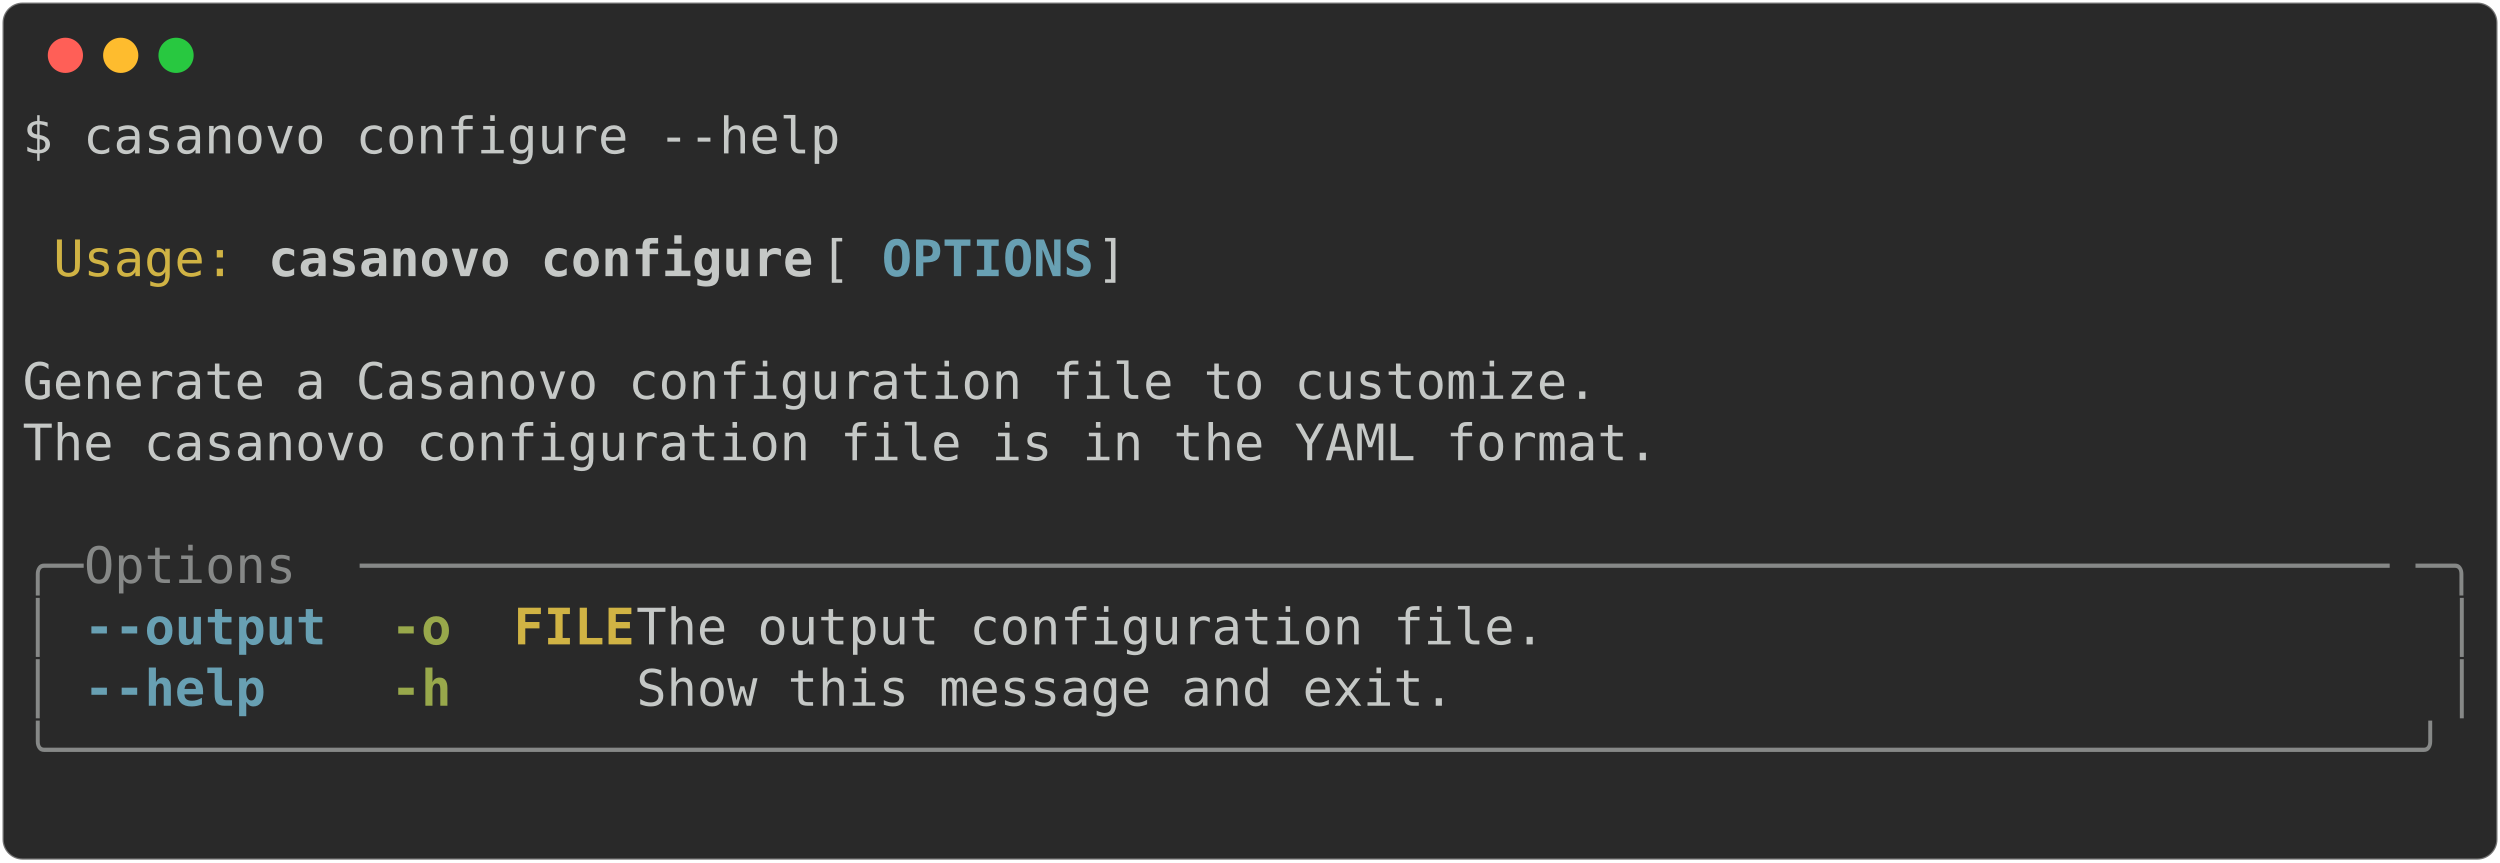
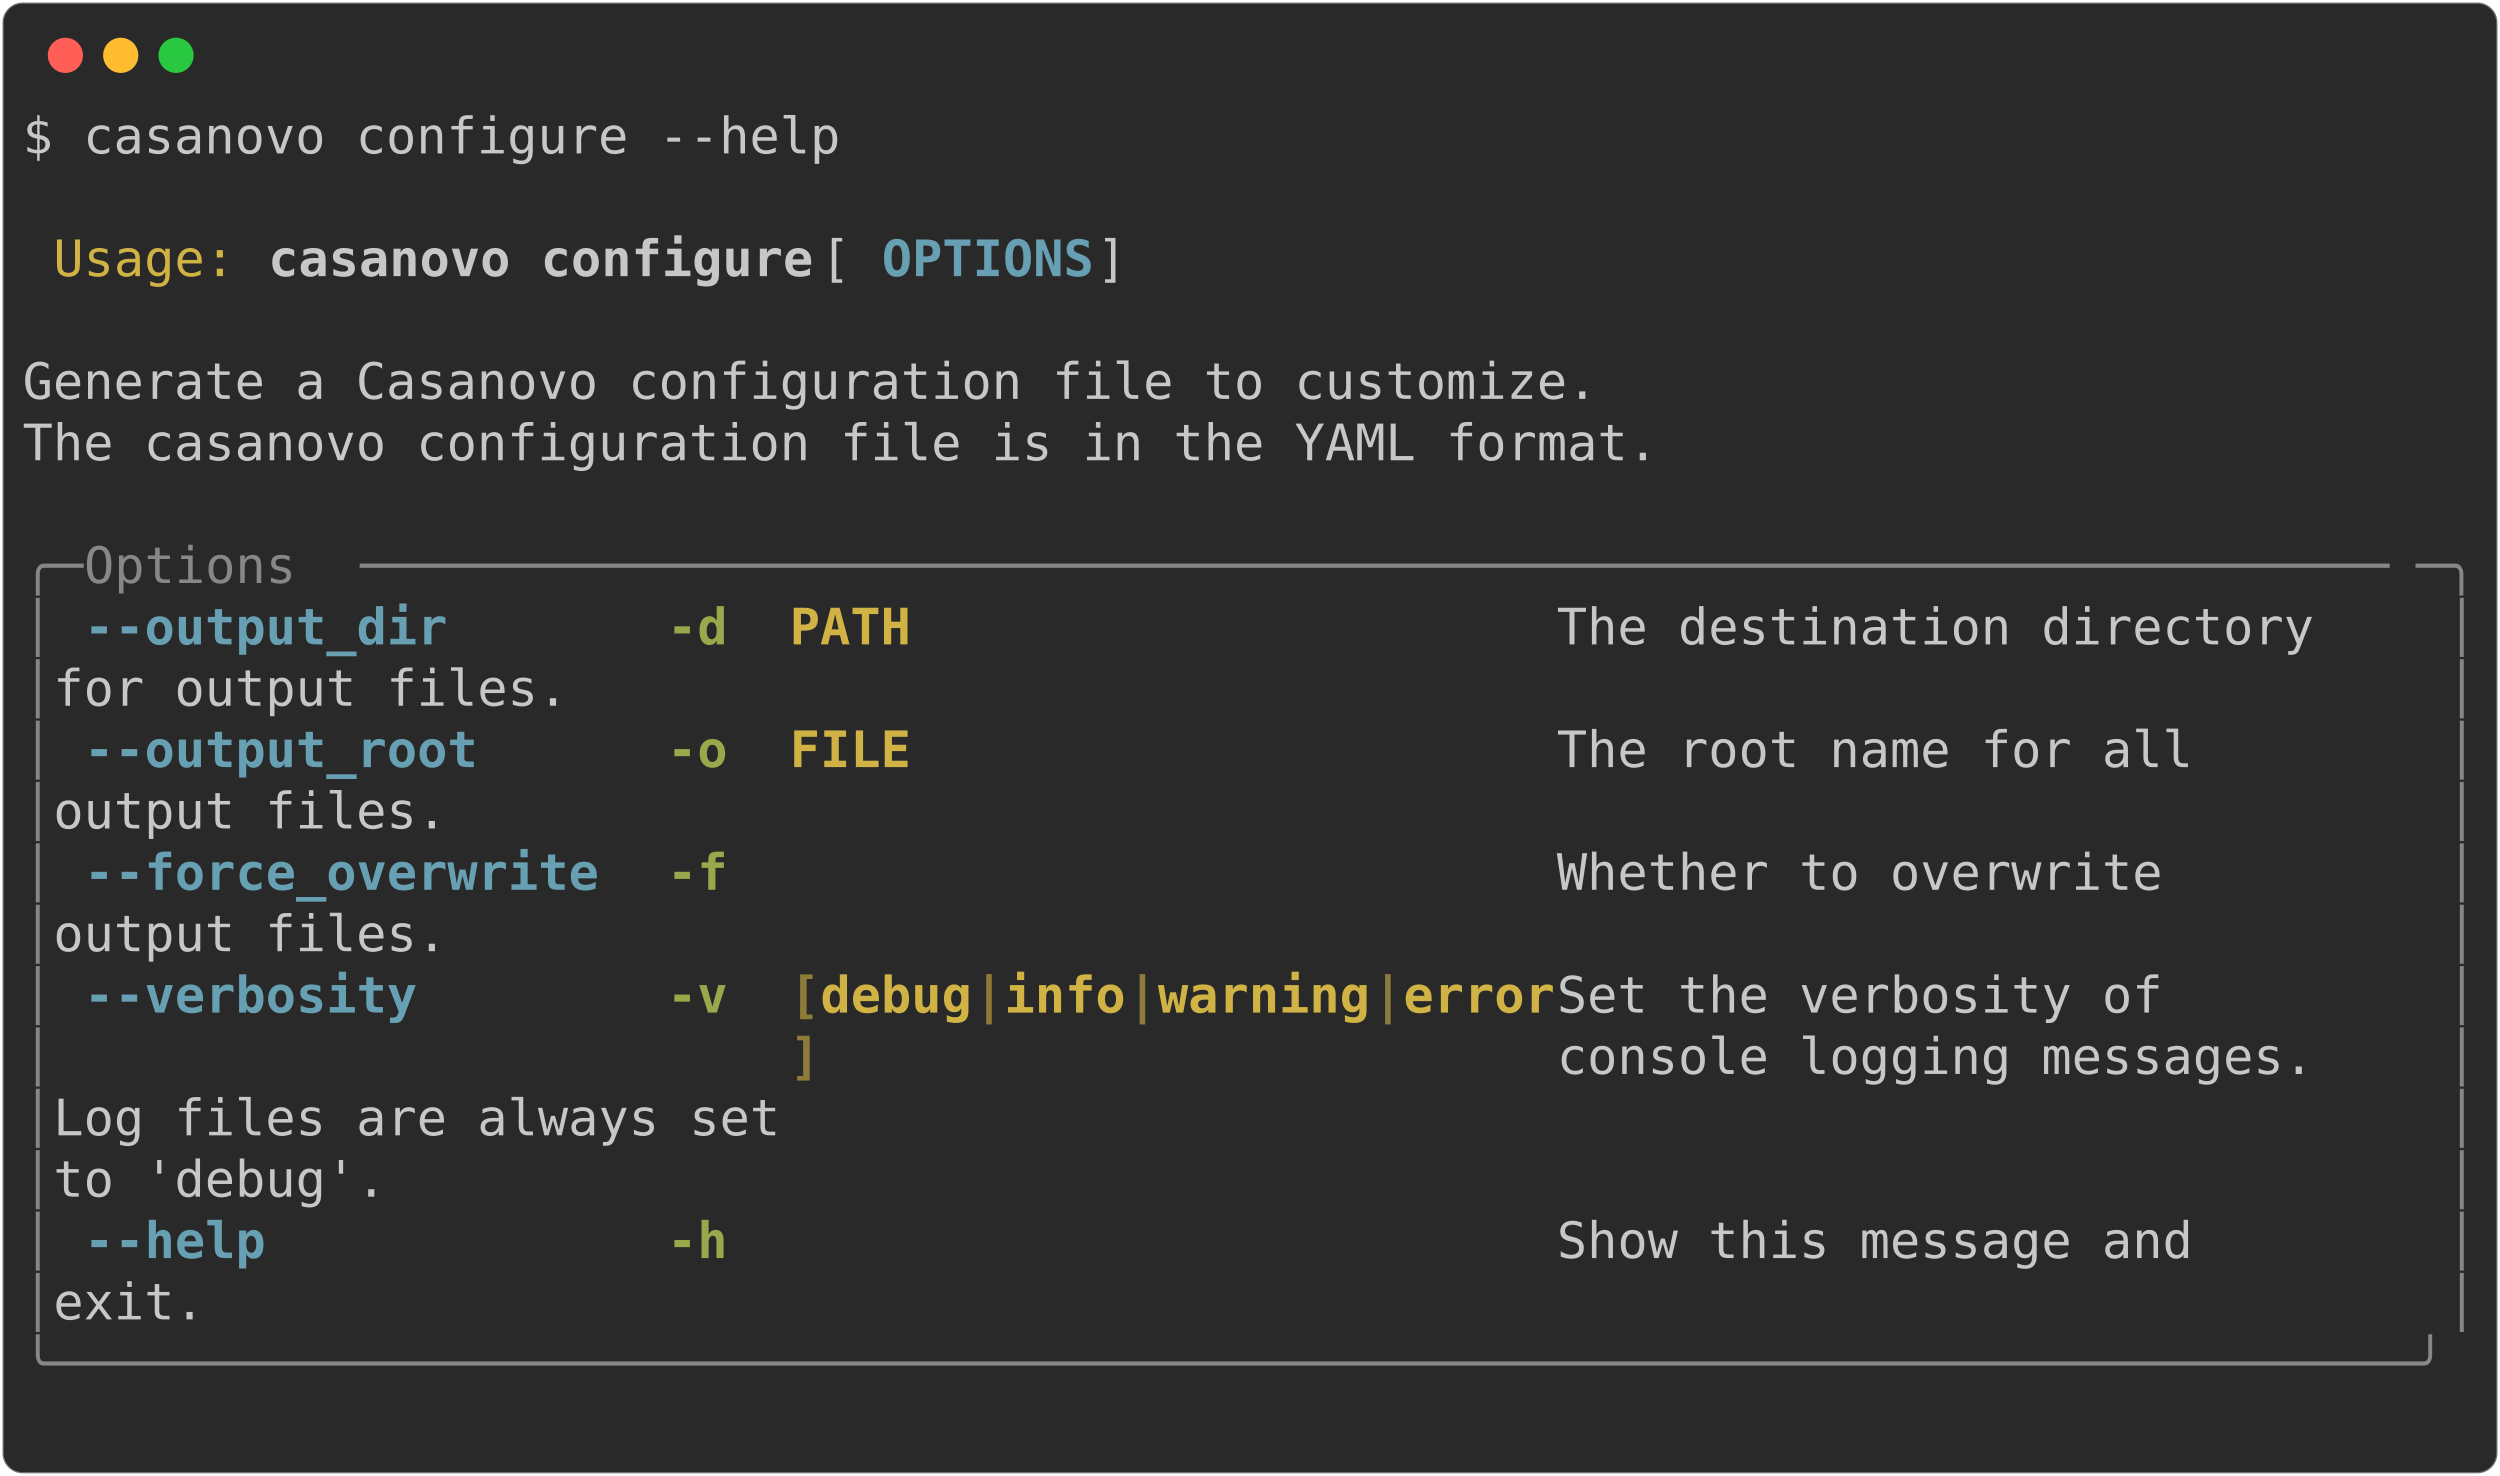
- <svg xmlns="http://www.w3.org/2000/svg" class="rich-terminal" viewBox="0 0 994 342.8">
+ <svg xmlns="http://www.w3.org/2000/svg" class="rich-terminal" viewBox="0 0 994 586.8">
  <style>

    @font-face {
        font-family: "Fira Code";
        src: local("FiraCode-Regular"),
                url("https://cdnjs.cloudflare.com/ajax/libs/firacode/6.2.0/woff2/FiraCode-Regular.woff2") format("woff2"),
                url("https://cdnjs.cloudflare.com/ajax/libs/firacode/6.2.0/woff/FiraCode-Regular.woff") format("woff");
        font-style: normal;
        font-weight: 400;
    }
    @font-face {
        font-family: "Fira Code";
        src: local("FiraCode-Bold"),
                url("https://cdnjs.cloudflare.com/ajax/libs/firacode/6.2.0/woff2/FiraCode-Bold.woff2") format("woff2"),
                url("https://cdnjs.cloudflare.com/ajax/libs/firacode/6.2.0/woff/FiraCode-Bold.woff") format("woff");
        font-style: bold;
        font-weight: 700;
    }

-     .terminal-2766440694-matrix {
+     .terminal-1653057443-matrix {
        font-family: Fira Code, monospace;
        font-size: 20px;
        line-height: 24.4px;
        font-variant-east-asian: full-width;
    }

-     .terminal-2766440694-title {
+     .terminal-1653057443-title {
        font-size: 18px;
        font-weight: bold;
        font-family: arial;
    }

-     .terminal-2766440694-r1 { fill: #c5c8c6 }
- .terminal-2766440694-r2 { fill: #d0b344 }
- .terminal-2766440694-r3 { fill: #c5c8c6;font-weight: bold }
- .terminal-2766440694-r4 { fill: #68a0b3;font-weight: bold }
- .terminal-2766440694-r5 { fill: #868887 }
- .terminal-2766440694-r6 { fill: #98a84b;font-weight: bold }
- .terminal-2766440694-r7 { fill: #d0b344;font-weight: bold }
+     .terminal-1653057443-r1 { fill: #c5c8c6 }
+ .terminal-1653057443-r2 { fill: #d0b344 }
+ .terminal-1653057443-r3 { fill: #c5c8c6;font-weight: bold }
+ .terminal-1653057443-r4 { fill: #68a0b3;font-weight: bold }
+ .terminal-1653057443-r5 { fill: #868887 }
+ .terminal-1653057443-r6 { fill: #98a84b;font-weight: bold }
+ .terminal-1653057443-r7 { fill: #d0b344;font-weight: bold }
+ .terminal-1653057443-r8 { fill: #8d7b39;font-weight: bold }
    </style>
  <defs>
-     <clipPath id="terminal-2766440694-clip-terminal">
-       <rect x="0" y="0" width="975.0" height="291.8" />
-     </clipPath>
-     <clipPath id="terminal-2766440694-line-0">
+     <clipPath id="terminal-1653057443-clip-terminal">
+       <rect x="0" y="0" width="975.0" height="535.8" />
+     </clipPath>
+     <clipPath id="terminal-1653057443-line-0">
      <rect x="0" y="1.5" width="976" height="24.65" />
    </clipPath>
-     <clipPath id="terminal-2766440694-line-1">
+     <clipPath id="terminal-1653057443-line-1">
      <rect x="0" y="25.9" width="976" height="24.65" />
    </clipPath>
-     <clipPath id="terminal-2766440694-line-2">
+     <clipPath id="terminal-1653057443-line-2">
      <rect x="0" y="50.3" width="976" height="24.65" />
    </clipPath>
-     <clipPath id="terminal-2766440694-line-3">
+     <clipPath id="terminal-1653057443-line-3">
      <rect x="0" y="74.7" width="976" height="24.65" />
    </clipPath>
-     <clipPath id="terminal-2766440694-line-4">
+     <clipPath id="terminal-1653057443-line-4">
      <rect x="0" y="99.1" width="976" height="24.65" />
    </clipPath>
-     <clipPath id="terminal-2766440694-line-5">
+     <clipPath id="terminal-1653057443-line-5">
      <rect x="0" y="123.5" width="976" height="24.65" />
    </clipPath>
-     <clipPath id="terminal-2766440694-line-6">
+     <clipPath id="terminal-1653057443-line-6">
      <rect x="0" y="147.9" width="976" height="24.65" />
    </clipPath>
-     <clipPath id="terminal-2766440694-line-7">
+     <clipPath id="terminal-1653057443-line-7">
      <rect x="0" y="172.3" width="976" height="24.65" />
    </clipPath>
-     <clipPath id="terminal-2766440694-line-8">
+     <clipPath id="terminal-1653057443-line-8">
      <rect x="0" y="196.7" width="976" height="24.65" />
    </clipPath>
-     <clipPath id="terminal-2766440694-line-9">
+     <clipPath id="terminal-1653057443-line-9">
      <rect x="0" y="221.1" width="976" height="24.65" />
    </clipPath>
-     <clipPath id="terminal-2766440694-line-10">
+     <clipPath id="terminal-1653057443-line-10">
      <rect x="0" y="245.5" width="976" height="24.65" />
    </clipPath>
+     <clipPath id="terminal-1653057443-line-11">
+       <rect x="0" y="269.9" width="976" height="24.65" />
+     </clipPath>
+     <clipPath id="terminal-1653057443-line-12">
+       <rect x="0" y="294.3" width="976" height="24.65" />
+     </clipPath>
+     <clipPath id="terminal-1653057443-line-13">
+       <rect x="0" y="318.7" width="976" height="24.65" />
+     </clipPath>
+     <clipPath id="terminal-1653057443-line-14">
+       <rect x="0" y="343.1" width="976" height="24.65" />
+     </clipPath>
+     <clipPath id="terminal-1653057443-line-15">
+       <rect x="0" y="367.5" width="976" height="24.65" />
+     </clipPath>
+     <clipPath id="terminal-1653057443-line-16">
+       <rect x="0" y="391.9" width="976" height="24.65" />
+     </clipPath>
+     <clipPath id="terminal-1653057443-line-17">
+       <rect x="0" y="416.3" width="976" height="24.65" />
+     </clipPath>
+     <clipPath id="terminal-1653057443-line-18">
+       <rect x="0" y="440.7" width="976" height="24.65" />
+     </clipPath>
+     <clipPath id="terminal-1653057443-line-19">
+       <rect x="0" y="465.1" width="976" height="24.65" />
+     </clipPath>
+     <clipPath id="terminal-1653057443-line-20">
+       <rect x="0" y="489.5" width="976" height="24.65" />
+     </clipPath>
  </defs>
-   <rect fill="#292929" stroke="rgba(255,255,255,0.35)" stroke-width="1" x="1" y="1" width="992" height="340.8" rx="8" />
+   <rect fill="#292929" stroke="rgba(255,255,255,0.35)" stroke-width="1" x="1" y="1" width="992" height="584.8" rx="8" />
  <g transform="translate(26,22)">
    <circle cx="0" cy="0" r="7" fill="#ff5f57" />
    <circle cx="22" cy="0" r="7" fill="#febc2e" />
    <circle cx="44" cy="0" r="7" fill="#28c840" />
  </g>
-   <g transform="translate(9, 41)" clip-path="url(#terminal-2766440694-clip-terminal)">
-     <g class="terminal-2766440694-matrix">
-       <text class="terminal-2766440694-r1" x="0" y="20" textLength="329.4" clip-path="url(#terminal-2766440694-line-0)">$ casanovo configure --help</text>
-       <text class="terminal-2766440694-r1" x="976" y="20" textLength="12.2" clip-path="url(#terminal-2766440694-line-0)">
- </text>
-       <text class="terminal-2766440694-r1" x="976" y="44.4" textLength="12.2" clip-path="url(#terminal-2766440694-line-1)">
- </text>
-       <text class="terminal-2766440694-r2" x="12.2" y="68.8" textLength="73.2" clip-path="url(#terminal-2766440694-line-2)">Usage:</text>
-       <text class="terminal-2766440694-r3" x="97.6" y="68.8" textLength="219.6" clip-path="url(#terminal-2766440694-line-2)">casanovo configure</text>
-       <text class="terminal-2766440694-r1" x="317.2" y="68.8" textLength="24.4" clip-path="url(#terminal-2766440694-line-2)"> [</text>
-       <text class="terminal-2766440694-r4" x="341.6" y="68.8" textLength="85.4" clip-path="url(#terminal-2766440694-line-2)">OPTIONS</text>
-       <text class="terminal-2766440694-r1" x="427" y="68.8" textLength="549" clip-path="url(#terminal-2766440694-line-2)">]                                            </text>
-       <text class="terminal-2766440694-r1" x="976" y="68.8" textLength="12.2" clip-path="url(#terminal-2766440694-line-2)">
- </text>
-       <text class="terminal-2766440694-r1" x="976" y="93.2" textLength="12.2" clip-path="url(#terminal-2766440694-line-3)">
- </text>
-       <text class="terminal-2766440694-r1" x="0" y="117.6" textLength="976" clip-path="url(#terminal-2766440694-line-4)"> Generate a Casanovo configuration file to customize.                           </text>
-       <text class="terminal-2766440694-r1" x="976" y="117.6" textLength="12.2" clip-path="url(#terminal-2766440694-line-4)">
- </text>
-       <text class="terminal-2766440694-r1" x="0" y="142" textLength="976" clip-path="url(#terminal-2766440694-line-5)"> The casanovo configuration file is in the YAML format.                         </text>
-       <text class="terminal-2766440694-r1" x="976" y="142" textLength="12.2" clip-path="url(#terminal-2766440694-line-5)">
- </text>
-       <text class="terminal-2766440694-r1" x="976" y="166.4" textLength="12.2" clip-path="url(#terminal-2766440694-line-6)">
- </text>
-       <text class="terminal-2766440694-r5" x="0" y="190.8" textLength="24.4" clip-path="url(#terminal-2766440694-line-7)">╭─</text>
-       <text class="terminal-2766440694-r5" x="24.4" y="190.8" textLength="109.8" clip-path="url(#terminal-2766440694-line-7)"> Options </text>
-       <text class="terminal-2766440694-r5" x="134.2" y="190.8" textLength="817.4" clip-path="url(#terminal-2766440694-line-7)">───────────────────────────────────────────────────────────────────</text>
-       <text class="terminal-2766440694-r5" x="951.6" y="190.8" textLength="24.4" clip-path="url(#terminal-2766440694-line-7)">─╮</text>
-       <text class="terminal-2766440694-r1" x="976" y="190.8" textLength="12.2" clip-path="url(#terminal-2766440694-line-7)">
- </text>
-       <text class="terminal-2766440694-r5" x="0" y="215.2" textLength="12.2" clip-path="url(#terminal-2766440694-line-8)">│</text>
-       <text class="terminal-2766440694-r4" x="24.4" y="215.2" textLength="97.6" clip-path="url(#terminal-2766440694-line-8)">--output</text>
-       <text class="terminal-2766440694-r6" x="146.4" y="215.2" textLength="24.4" clip-path="url(#terminal-2766440694-line-8)">-o</text>
-       <text class="terminal-2766440694-r7" x="195.2" y="215.2" textLength="48.8" clip-path="url(#terminal-2766440694-line-8)">FILE</text>
-       <text class="terminal-2766440694-r1" x="244" y="215.2" textLength="719.8" clip-path="url(#terminal-2766440694-line-8)">  The output configuration file.                           </text>
-       <text class="terminal-2766440694-r5" x="963.8" y="215.2" textLength="12.2" clip-path="url(#terminal-2766440694-line-8)">│</text>
-       <text class="terminal-2766440694-r1" x="976" y="215.2" textLength="12.2" clip-path="url(#terminal-2766440694-line-8)">
- </text>
-       <text class="terminal-2766440694-r5" x="0" y="239.6" textLength="12.2" clip-path="url(#terminal-2766440694-line-9)">│</text>
-       <text class="terminal-2766440694-r4" x="24.4" y="239.6" textLength="73.2" clip-path="url(#terminal-2766440694-line-9)">--help</text>
-       <text class="terminal-2766440694-r6" x="146.4" y="239.6" textLength="24.4" clip-path="url(#terminal-2766440694-line-9)">-h</text>
-       <text class="terminal-2766440694-r1" x="244" y="239.6" textLength="719.8" clip-path="url(#terminal-2766440694-line-9)">  Show this message and exit.                              </text>
-       <text class="terminal-2766440694-r5" x="963.8" y="239.6" textLength="12.2" clip-path="url(#terminal-2766440694-line-9)">│</text>
-       <text class="terminal-2766440694-r1" x="976" y="239.6" textLength="12.2" clip-path="url(#terminal-2766440694-line-9)">
- </text>
-       <text class="terminal-2766440694-r5" x="0" y="264" textLength="976" clip-path="url(#terminal-2766440694-line-10)">╰──────────────────────────────────────────────────────────────────────────────╯</text>
-       <text class="terminal-2766440694-r1" x="976" y="264" textLength="12.2" clip-path="url(#terminal-2766440694-line-10)">
- </text>
-       <text class="terminal-2766440694-r1" x="976" y="288.4" textLength="12.2" clip-path="url(#terminal-2766440694-line-11)">
+   <g transform="translate(9, 41)" clip-path="url(#terminal-1653057443-clip-terminal)">
+     <g class="terminal-1653057443-matrix">
+       <text class="terminal-1653057443-r1" x="0" y="20" textLength="329.4" clip-path="url(#terminal-1653057443-line-0)">$ casanovo configure --help</text>
+       <text class="terminal-1653057443-r1" x="976" y="20" textLength="12.2" clip-path="url(#terminal-1653057443-line-0)">
+ </text>
+       <text class="terminal-1653057443-r1" x="976" y="44.4" textLength="12.2" clip-path="url(#terminal-1653057443-line-1)">
+ </text>
+       <text class="terminal-1653057443-r2" x="12.2" y="68.8" textLength="73.2" clip-path="url(#terminal-1653057443-line-2)">Usage:</text>
+       <text class="terminal-1653057443-r3" x="97.6" y="68.8" textLength="219.6" clip-path="url(#terminal-1653057443-line-2)">casanovo configure</text>
+       <text class="terminal-1653057443-r1" x="317.2" y="68.8" textLength="24.4" clip-path="url(#terminal-1653057443-line-2)"> [</text>
+       <text class="terminal-1653057443-r4" x="341.6" y="68.8" textLength="85.4" clip-path="url(#terminal-1653057443-line-2)">OPTIONS</text>
+       <text class="terminal-1653057443-r1" x="427" y="68.8" textLength="549" clip-path="url(#terminal-1653057443-line-2)">]                                            </text>
+       <text class="terminal-1653057443-r1" x="976" y="68.8" textLength="12.2" clip-path="url(#terminal-1653057443-line-2)">
+ </text>
+       <text class="terminal-1653057443-r1" x="976" y="93.2" textLength="12.2" clip-path="url(#terminal-1653057443-line-3)">
+ </text>
+       <text class="terminal-1653057443-r1" x="0" y="117.6" textLength="976" clip-path="url(#terminal-1653057443-line-4)"> Generate a Casanovo configuration file to customize.                           </text>
+       <text class="terminal-1653057443-r1" x="976" y="117.6" textLength="12.2" clip-path="url(#terminal-1653057443-line-4)">
+ </text>
+       <text class="terminal-1653057443-r1" x="0" y="142" textLength="976" clip-path="url(#terminal-1653057443-line-5)"> The casanovo configuration file is in the YAML format.                         </text>
+       <text class="terminal-1653057443-r1" x="976" y="142" textLength="12.2" clip-path="url(#terminal-1653057443-line-5)">
+ </text>
+       <text class="terminal-1653057443-r1" x="976" y="166.4" textLength="12.2" clip-path="url(#terminal-1653057443-line-6)">
+ </text>
+       <text class="terminal-1653057443-r5" x="0" y="190.8" textLength="24.4" clip-path="url(#terminal-1653057443-line-7)">╭─</text>
+       <text class="terminal-1653057443-r5" x="24.4" y="190.8" textLength="109.8" clip-path="url(#terminal-1653057443-line-7)"> Options </text>
+       <text class="terminal-1653057443-r5" x="134.2" y="190.8" textLength="817.4" clip-path="url(#terminal-1653057443-line-7)">───────────────────────────────────────────────────────────────────</text>
+       <text class="terminal-1653057443-r5" x="951.6" y="190.8" textLength="24.4" clip-path="url(#terminal-1653057443-line-7)">─╮</text>
+       <text class="terminal-1653057443-r1" x="976" y="190.8" textLength="12.2" clip-path="url(#terminal-1653057443-line-7)">
+ </text>
+       <text class="terminal-1653057443-r5" x="0" y="215.2" textLength="12.2" clip-path="url(#terminal-1653057443-line-8)">│</text>
+       <text class="terminal-1653057443-r4" x="24.4" y="215.2" textLength="146.4" clip-path="url(#terminal-1653057443-line-8)">--output_dir</text>
+       <text class="terminal-1653057443-r6" x="256.2" y="215.2" textLength="24.4" clip-path="url(#terminal-1653057443-line-8)">-d</text>
+       <text class="terminal-1653057443-r7" x="305" y="215.2" textLength="305" clip-path="url(#terminal-1653057443-line-8)">PATH                     </text>
+       <text class="terminal-1653057443-r1" x="610" y="215.2" textLength="353.8" clip-path="url(#terminal-1653057443-line-8)">  The destination directory  </text>
+       <text class="terminal-1653057443-r5" x="963.8" y="215.2" textLength="12.2" clip-path="url(#terminal-1653057443-line-8)">│</text>
+       <text class="terminal-1653057443-r1" x="976" y="215.2" textLength="12.2" clip-path="url(#terminal-1653057443-line-8)">
+ </text>
+       <text class="terminal-1653057443-r5" x="0" y="239.6" textLength="12.2" clip-path="url(#terminal-1653057443-line-9)">│</text>
+       <text class="terminal-1653057443-r1" x="12.2" y="239.6" textLength="951.6" clip-path="url(#terminal-1653057443-line-9)">                                                   for output files.          </text>
+       <text class="terminal-1653057443-r5" x="963.8" y="239.6" textLength="12.2" clip-path="url(#terminal-1653057443-line-9)">│</text>
+       <text class="terminal-1653057443-r1" x="976" y="239.6" textLength="12.2" clip-path="url(#terminal-1653057443-line-9)">
+ </text>
+       <text class="terminal-1653057443-r5" x="0" y="264" textLength="12.2" clip-path="url(#terminal-1653057443-line-10)">│</text>
+       <text class="terminal-1653057443-r4" x="24.4" y="264" textLength="158.6" clip-path="url(#terminal-1653057443-line-10)">--output_root</text>
+       <text class="terminal-1653057443-r6" x="256.2" y="264" textLength="24.4" clip-path="url(#terminal-1653057443-line-10)">-o</text>
+       <text class="terminal-1653057443-r7" x="305" y="264" textLength="305" clip-path="url(#terminal-1653057443-line-10)">FILE                     </text>
+       <text class="terminal-1653057443-r1" x="610" y="264" textLength="353.8" clip-path="url(#terminal-1653057443-line-10)">  The root name for all      </text>
+       <text class="terminal-1653057443-r5" x="963.8" y="264" textLength="12.2" clip-path="url(#terminal-1653057443-line-10)">│</text>
+       <text class="terminal-1653057443-r1" x="976" y="264" textLength="12.2" clip-path="url(#terminal-1653057443-line-10)">
+ </text>
+       <text class="terminal-1653057443-r5" x="0" y="288.4" textLength="12.2" clip-path="url(#terminal-1653057443-line-11)">│</text>
+       <text class="terminal-1653057443-r1" x="12.2" y="288.4" textLength="951.6" clip-path="url(#terminal-1653057443-line-11)">                                                   output files.              </text>
+       <text class="terminal-1653057443-r5" x="963.8" y="288.4" textLength="12.2" clip-path="url(#terminal-1653057443-line-11)">│</text>
+       <text class="terminal-1653057443-r1" x="976" y="288.4" textLength="12.2" clip-path="url(#terminal-1653057443-line-11)">
+ </text>
+       <text class="terminal-1653057443-r5" x="0" y="312.8" textLength="12.2" clip-path="url(#terminal-1653057443-line-12)">│</text>
+       <text class="terminal-1653057443-r4" x="24.4" y="312.8" textLength="207.4" clip-path="url(#terminal-1653057443-line-12)">--force_overwrite</text>
+       <text class="terminal-1653057443-r6" x="256.2" y="312.8" textLength="24.4" clip-path="url(#terminal-1653057443-line-12)">-f</text>
+       <text class="terminal-1653057443-r1" x="610" y="312.8" textLength="353.8" clip-path="url(#terminal-1653057443-line-12)">  Whether to overwrite       </text>
+       <text class="terminal-1653057443-r5" x="963.8" y="312.8" textLength="12.2" clip-path="url(#terminal-1653057443-line-12)">│</text>
+       <text class="terminal-1653057443-r1" x="976" y="312.8" textLength="12.2" clip-path="url(#terminal-1653057443-line-12)">
+ </text>
+       <text class="terminal-1653057443-r5" x="0" y="337.2" textLength="12.2" clip-path="url(#terminal-1653057443-line-13)">│</text>
+       <text class="terminal-1653057443-r1" x="12.2" y="337.2" textLength="951.6" clip-path="url(#terminal-1653057443-line-13)">                                                   output files.              </text>
+       <text class="terminal-1653057443-r5" x="963.8" y="337.2" textLength="12.2" clip-path="url(#terminal-1653057443-line-13)">│</text>
+       <text class="terminal-1653057443-r1" x="976" y="337.2" textLength="12.2" clip-path="url(#terminal-1653057443-line-13)">
+ </text>
+       <text class="terminal-1653057443-r5" x="0" y="361.6" textLength="12.2" clip-path="url(#terminal-1653057443-line-14)">│</text>
+       <text class="terminal-1653057443-r4" x="24.4" y="361.6" textLength="134.2" clip-path="url(#terminal-1653057443-line-14)">--verbosity</text>
+       <text class="terminal-1653057443-r6" x="256.2" y="361.6" textLength="24.4" clip-path="url(#terminal-1653057443-line-14)">-v</text>
+       <text class="terminal-1653057443-r8" x="305" y="361.6" textLength="12.2" clip-path="url(#terminal-1653057443-line-14)">[</text>
+       <text class="terminal-1653057443-r7" x="317.2" y="361.6" textLength="61" clip-path="url(#terminal-1653057443-line-14)">debug</text>
+       <text class="terminal-1653057443-r8" x="378.2" y="361.6" textLength="12.2" clip-path="url(#terminal-1653057443-line-14)">|</text>
+       <text class="terminal-1653057443-r7" x="390.4" y="361.6" textLength="48.8" clip-path="url(#terminal-1653057443-line-14)">info</text>
+       <text class="terminal-1653057443-r8" x="439.2" y="361.6" textLength="12.2" clip-path="url(#terminal-1653057443-line-14)">|</text>
+       <text class="terminal-1653057443-r7" x="451.4" y="361.6" textLength="85.4" clip-path="url(#terminal-1653057443-line-14)">warning</text>
+       <text class="terminal-1653057443-r8" x="536.8" y="361.6" textLength="12.2" clip-path="url(#terminal-1653057443-line-14)">|</text>
+       <text class="terminal-1653057443-r7" x="549" y="361.6" textLength="61" clip-path="url(#terminal-1653057443-line-14)">error</text>
+       <text class="terminal-1653057443-r1" x="610" y="361.6" textLength="353.8" clip-path="url(#terminal-1653057443-line-14)">  Set the verbosity of       </text>
+       <text class="terminal-1653057443-r5" x="963.8" y="361.6" textLength="12.2" clip-path="url(#terminal-1653057443-line-14)">│</text>
+       <text class="terminal-1653057443-r1" x="976" y="361.6" textLength="12.2" clip-path="url(#terminal-1653057443-line-14)">
+ </text>
+       <text class="terminal-1653057443-r5" x="0" y="386" textLength="12.2" clip-path="url(#terminal-1653057443-line-15)">│</text>
+       <text class="terminal-1653057443-r8" x="305" y="386" textLength="12.2" clip-path="url(#terminal-1653057443-line-15)">]</text>
+       <text class="terminal-1653057443-r1" x="610" y="386" textLength="353.8" clip-path="url(#terminal-1653057443-line-15)">  console logging messages.  </text>
+       <text class="terminal-1653057443-r5" x="963.8" y="386" textLength="12.2" clip-path="url(#terminal-1653057443-line-15)">│</text>
+       <text class="terminal-1653057443-r1" x="976" y="386" textLength="12.2" clip-path="url(#terminal-1653057443-line-15)">
+ </text>
+       <text class="terminal-1653057443-r5" x="0" y="410.4" textLength="12.2" clip-path="url(#terminal-1653057443-line-16)">│</text>
+       <text class="terminal-1653057443-r1" x="12.2" y="410.4" textLength="951.6" clip-path="url(#terminal-1653057443-line-16)">                                                   Log files are always set   </text>
+       <text class="terminal-1653057443-r5" x="963.8" y="410.4" textLength="12.2" clip-path="url(#terminal-1653057443-line-16)">│</text>
+       <text class="terminal-1653057443-r1" x="976" y="410.4" textLength="12.2" clip-path="url(#terminal-1653057443-line-16)">
+ </text>
+       <text class="terminal-1653057443-r5" x="0" y="434.8" textLength="12.2" clip-path="url(#terminal-1653057443-line-17)">│</text>
+       <text class="terminal-1653057443-r1" x="12.2" y="434.8" textLength="951.6" clip-path="url(#terminal-1653057443-line-17)">                                                   to 'debug'.                </text>
+       <text class="terminal-1653057443-r5" x="963.8" y="434.8" textLength="12.2" clip-path="url(#terminal-1653057443-line-17)">│</text>
+       <text class="terminal-1653057443-r1" x="976" y="434.8" textLength="12.2" clip-path="url(#terminal-1653057443-line-17)">
+ </text>
+       <text class="terminal-1653057443-r5" x="0" y="459.2" textLength="12.2" clip-path="url(#terminal-1653057443-line-18)">│</text>
+       <text class="terminal-1653057443-r4" x="24.4" y="459.2" textLength="73.2" clip-path="url(#terminal-1653057443-line-18)">--help</text>
+       <text class="terminal-1653057443-r6" x="256.2" y="459.2" textLength="24.4" clip-path="url(#terminal-1653057443-line-18)">-h</text>
+       <text class="terminal-1653057443-r1" x="610" y="459.2" textLength="353.8" clip-path="url(#terminal-1653057443-line-18)">  Show this message and      </text>
+       <text class="terminal-1653057443-r5" x="963.8" y="459.2" textLength="12.2" clip-path="url(#terminal-1653057443-line-18)">│</text>
+       <text class="terminal-1653057443-r1" x="976" y="459.2" textLength="12.2" clip-path="url(#terminal-1653057443-line-18)">
+ </text>
+       <text class="terminal-1653057443-r5" x="0" y="483.6" textLength="12.2" clip-path="url(#terminal-1653057443-line-19)">│</text>
+       <text class="terminal-1653057443-r1" x="12.2" y="483.6" textLength="951.6" clip-path="url(#terminal-1653057443-line-19)">                                                   exit.                      </text>
+       <text class="terminal-1653057443-r5" x="963.8" y="483.6" textLength="12.2" clip-path="url(#terminal-1653057443-line-19)">│</text>
+       <text class="terminal-1653057443-r1" x="976" y="483.6" textLength="12.2" clip-path="url(#terminal-1653057443-line-19)">
+ </text>
+       <text class="terminal-1653057443-r5" x="0" y="508" textLength="976" clip-path="url(#terminal-1653057443-line-20)">╰──────────────────────────────────────────────────────────────────────────────╯</text>
+       <text class="terminal-1653057443-r1" x="976" y="508" textLength="12.2" clip-path="url(#terminal-1653057443-line-20)">
+ </text>
+       <text class="terminal-1653057443-r1" x="976" y="532.4" textLength="12.2" clip-path="url(#terminal-1653057443-line-21)">
</text>
    </g>
  </g>
</svg>
